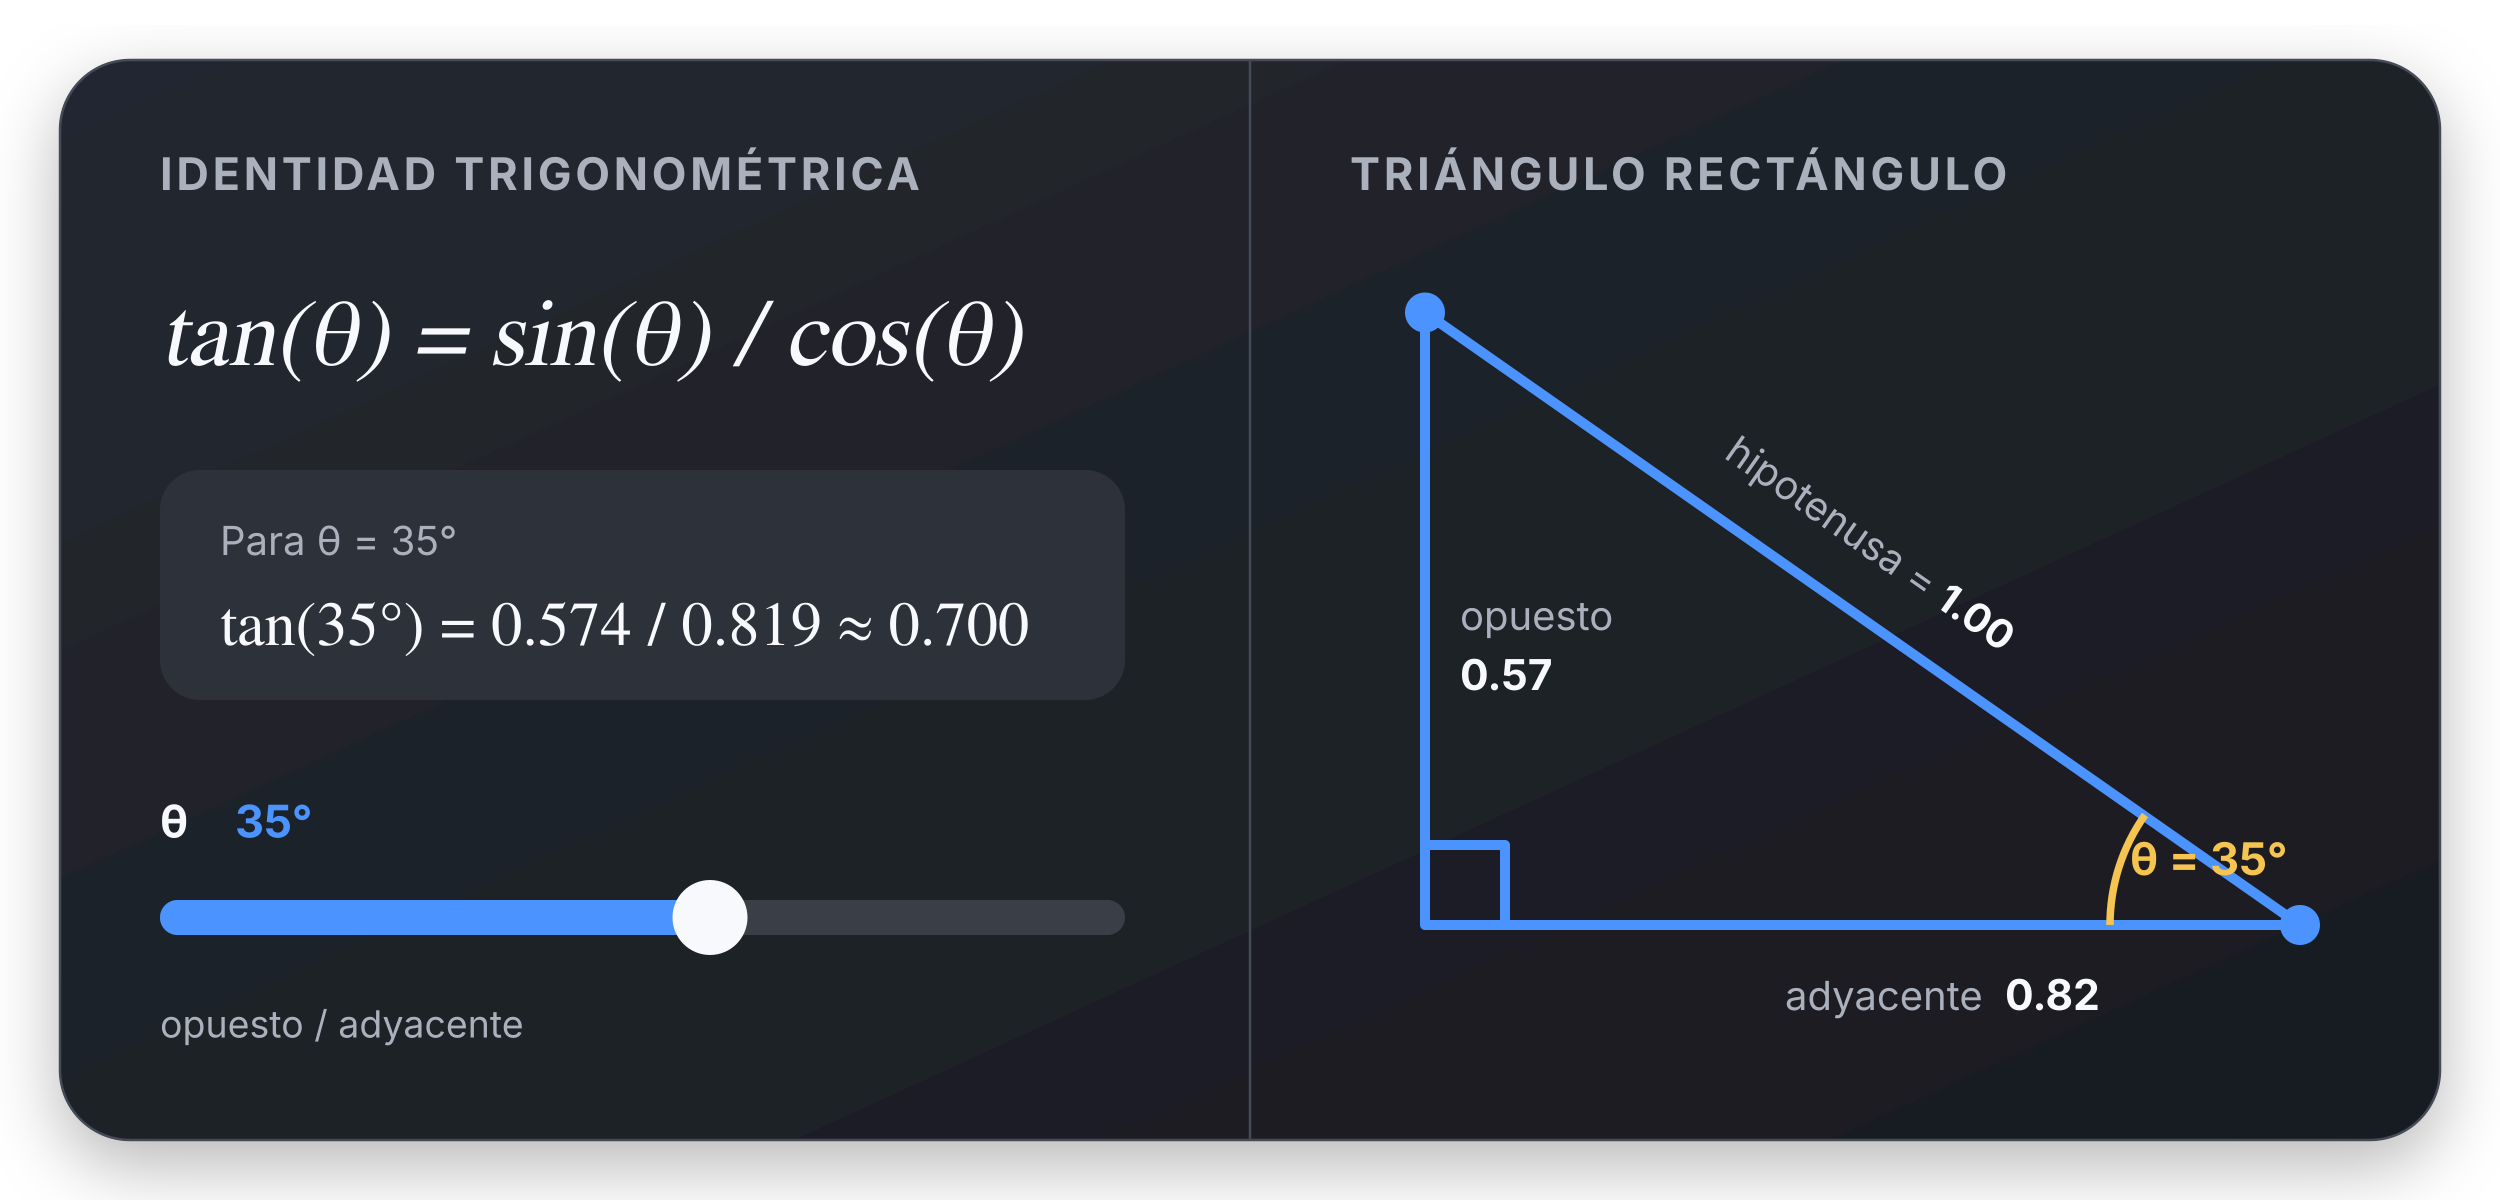
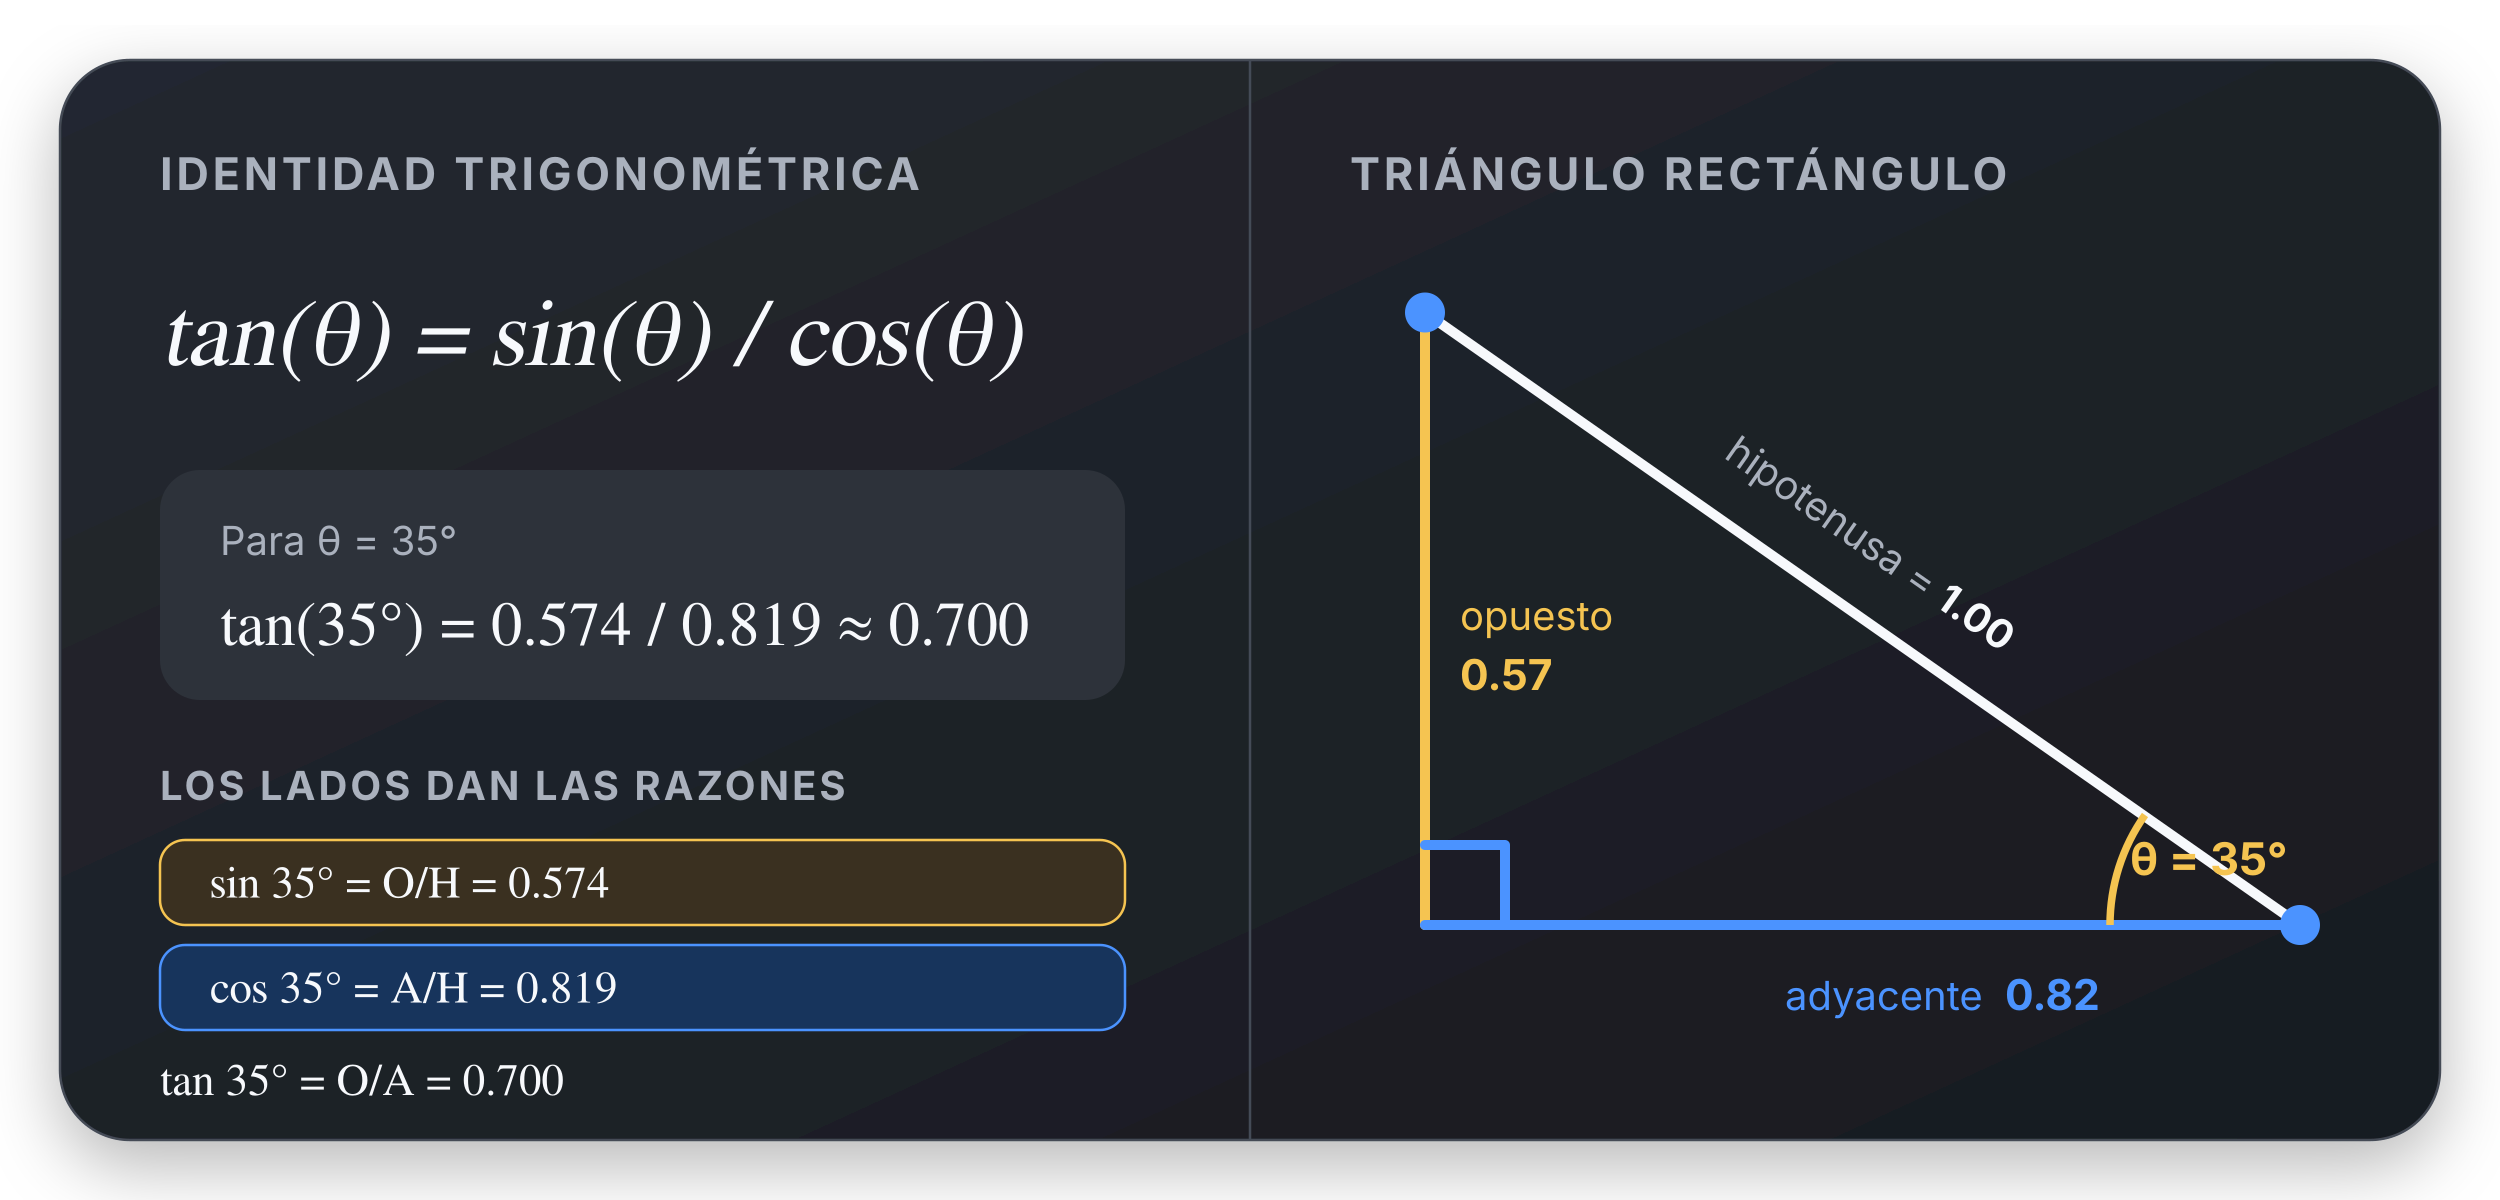
<svg xmlns="http://www.w3.org/2000/svg" width="1000" height="480" viewBox="0 0 1000 480" role="img" aria-labelledby="title description">
  <defs>
    <linearGradient id="surface" x1="0" y1="0" x2="1" y2="1">
      <stop offset="0" stop-color="#242830" />
      <stop offset="1" stop-color="#181b20" />
    </linearGradient>
    <filter id="shadow" x="-10%" y="-10%" width="120%" height="130%">
      <feDropShadow dx="0" dy="10" stdDeviation="14" flood-color="#000000" flood-opacity="0.28" />
    </filter>
    <style>
      .ui { font-family: Inter, "Segoe UI", Arial, sans-serif; }
      .math { font-family: "Cambria Math", "STIX Two Math", Georgia, serif; }
      .muted { fill: #aab1bd; }
      .bright { fill: #f7f9fc; }
      .accent { fill: #4b93ff; }
+       .gold { fill: #f5c451; }
      .line { stroke: #4b93ff; stroke-width: 4; stroke-linecap: round; stroke-linejoin: round; fill: none; }
    </style>
  </defs>
  <rect x="24" y="24" width="952" height="432" rx="28" fill="url(#surface)" stroke="#444b57" filter="url(#shadow)" />
  <line x1="500" y1="24" x2="500" y2="456" stroke="#444b57" />
  <g class="ui">
    <text x="64" y="76" class="muted" font-size="18" font-weight="700" letter-spacing="1.5">IDENTIDAD TRIGONOMÉTRICA</text>
    <text x="64" y="146" class="math bright" font-size="38" font-style="italic">tan(θ) = sin(θ) / cos(θ)</text>
    <rect x="64" y="188" width="386" height="92" rx="16" fill="#2d323a" />
    <text x="88" y="222" class="muted" font-size="16">Para θ = 35°</text>
    <text x="88" y="258" class="math bright" font-size="25">tan(35°) = 0.574 / 0.819 ≈ 0.700</text>
-     <text x="64" y="335" class="bright" font-size="18" font-weight="700">θ</text>
-     <text x="94" y="335" class="accent" font-size="18" font-weight="700">35°</text>
-     <rect x="64" y="360" width="386" height="14" rx="7" fill="#3a3f47" />
-     <rect x="64" y="360" width="220" height="14" rx="7" fill="#4b93ff" />
-     <circle cx="284" cy="367" r="15" fill="#f7f9fc" />
-     <text x="64" y="415" class="muted" font-size="15">opuesto / adyacente</text>
+     <text x="64" y="320" class="muted" font-size="16" font-weight="700" letter-spacing="1.2">LOS LADOS DAN LAS RAZONES</text>
+     <rect x="64" y="336" width="386" height="34" rx="10" fill="#3a3020" stroke="#f5c451" />
+     <text x="84" y="359" class="math bright" font-size="18">sin 35° = O/H = 0.574</text>
+     <rect x="64" y="378" width="386" height="34" rx="10" fill="#17345c" stroke="#4b93ff" />
+     <text x="84" y="401" class="math bright" font-size="18">cos 35° = A/H = 0.819</text>
+     <text x="64" y="438" class="math bright" font-size="18">tan 35° = O/A = 0.700</text>
  </g>
  <g class="ui">
    <text x="540" y="76" class="muted" font-size="18" font-weight="700" letter-spacing="1.5">TRIÁNGULO RECTÁNGULO</text>
-     <path d="M570 370 L570 125 L920 370 Z" class="line" />
+     <line x1="570" y1="370" x2="570" y2="125" stroke="#f5c451" stroke-width="4" stroke-linecap="round" />
+     <line x1="570" y1="370" x2="920" y2="370" stroke="#4b93ff" stroke-width="4" stroke-linecap="round" />
+     <line x1="570" y1="125" x2="920" y2="370" stroke="#f7f9fc" stroke-width="4" stroke-linecap="round" />
    <path d="M570 338 L602 338 L602 370" class="line" stroke-width="3" />
    <path d="M844 370 A76 76 0 0 1 858 326" stroke="#f5c451" stroke-width="3" fill="none" />
    <circle cx="570" cy="125" r="8" fill="#4b93ff" />
    <circle cx="920" cy="370" r="8" fill="#4b93ff" />
    <text x="745" y="222" class="muted" font-size="16" text-anchor="middle" transform="rotate(35 745 222)">hipotenusa = <tspan class="bright" font-weight="700">1.00</tspan>
    </text>
-     <text x="584" y="252" class="muted" font-size="16">opuesto</text>
-     <text x="584" y="276" class="bright" font-size="17" font-weight="700">0.57</text>
-     <text x="714" y="404" class="muted" font-size="16">adyacente</text>
-     <text x="802" y="404" class="bright" font-size="17" font-weight="700">0.82</text>
+     <text x="584" y="252" class="gold" font-size="16">opuesto</text>
+     <text x="584" y="276" class="gold" font-size="17" font-weight="700">0.57</text>
+     <text x="714" y="404" class="accent" font-size="16">adyacente</text>
+     <text x="802" y="404" class="accent" font-size="17" font-weight="700">0.82</text>
    <text x="852" y="350" fill="#f5c451" font-size="18" font-weight="700">θ = 35°</text>
  </g>
</svg>
